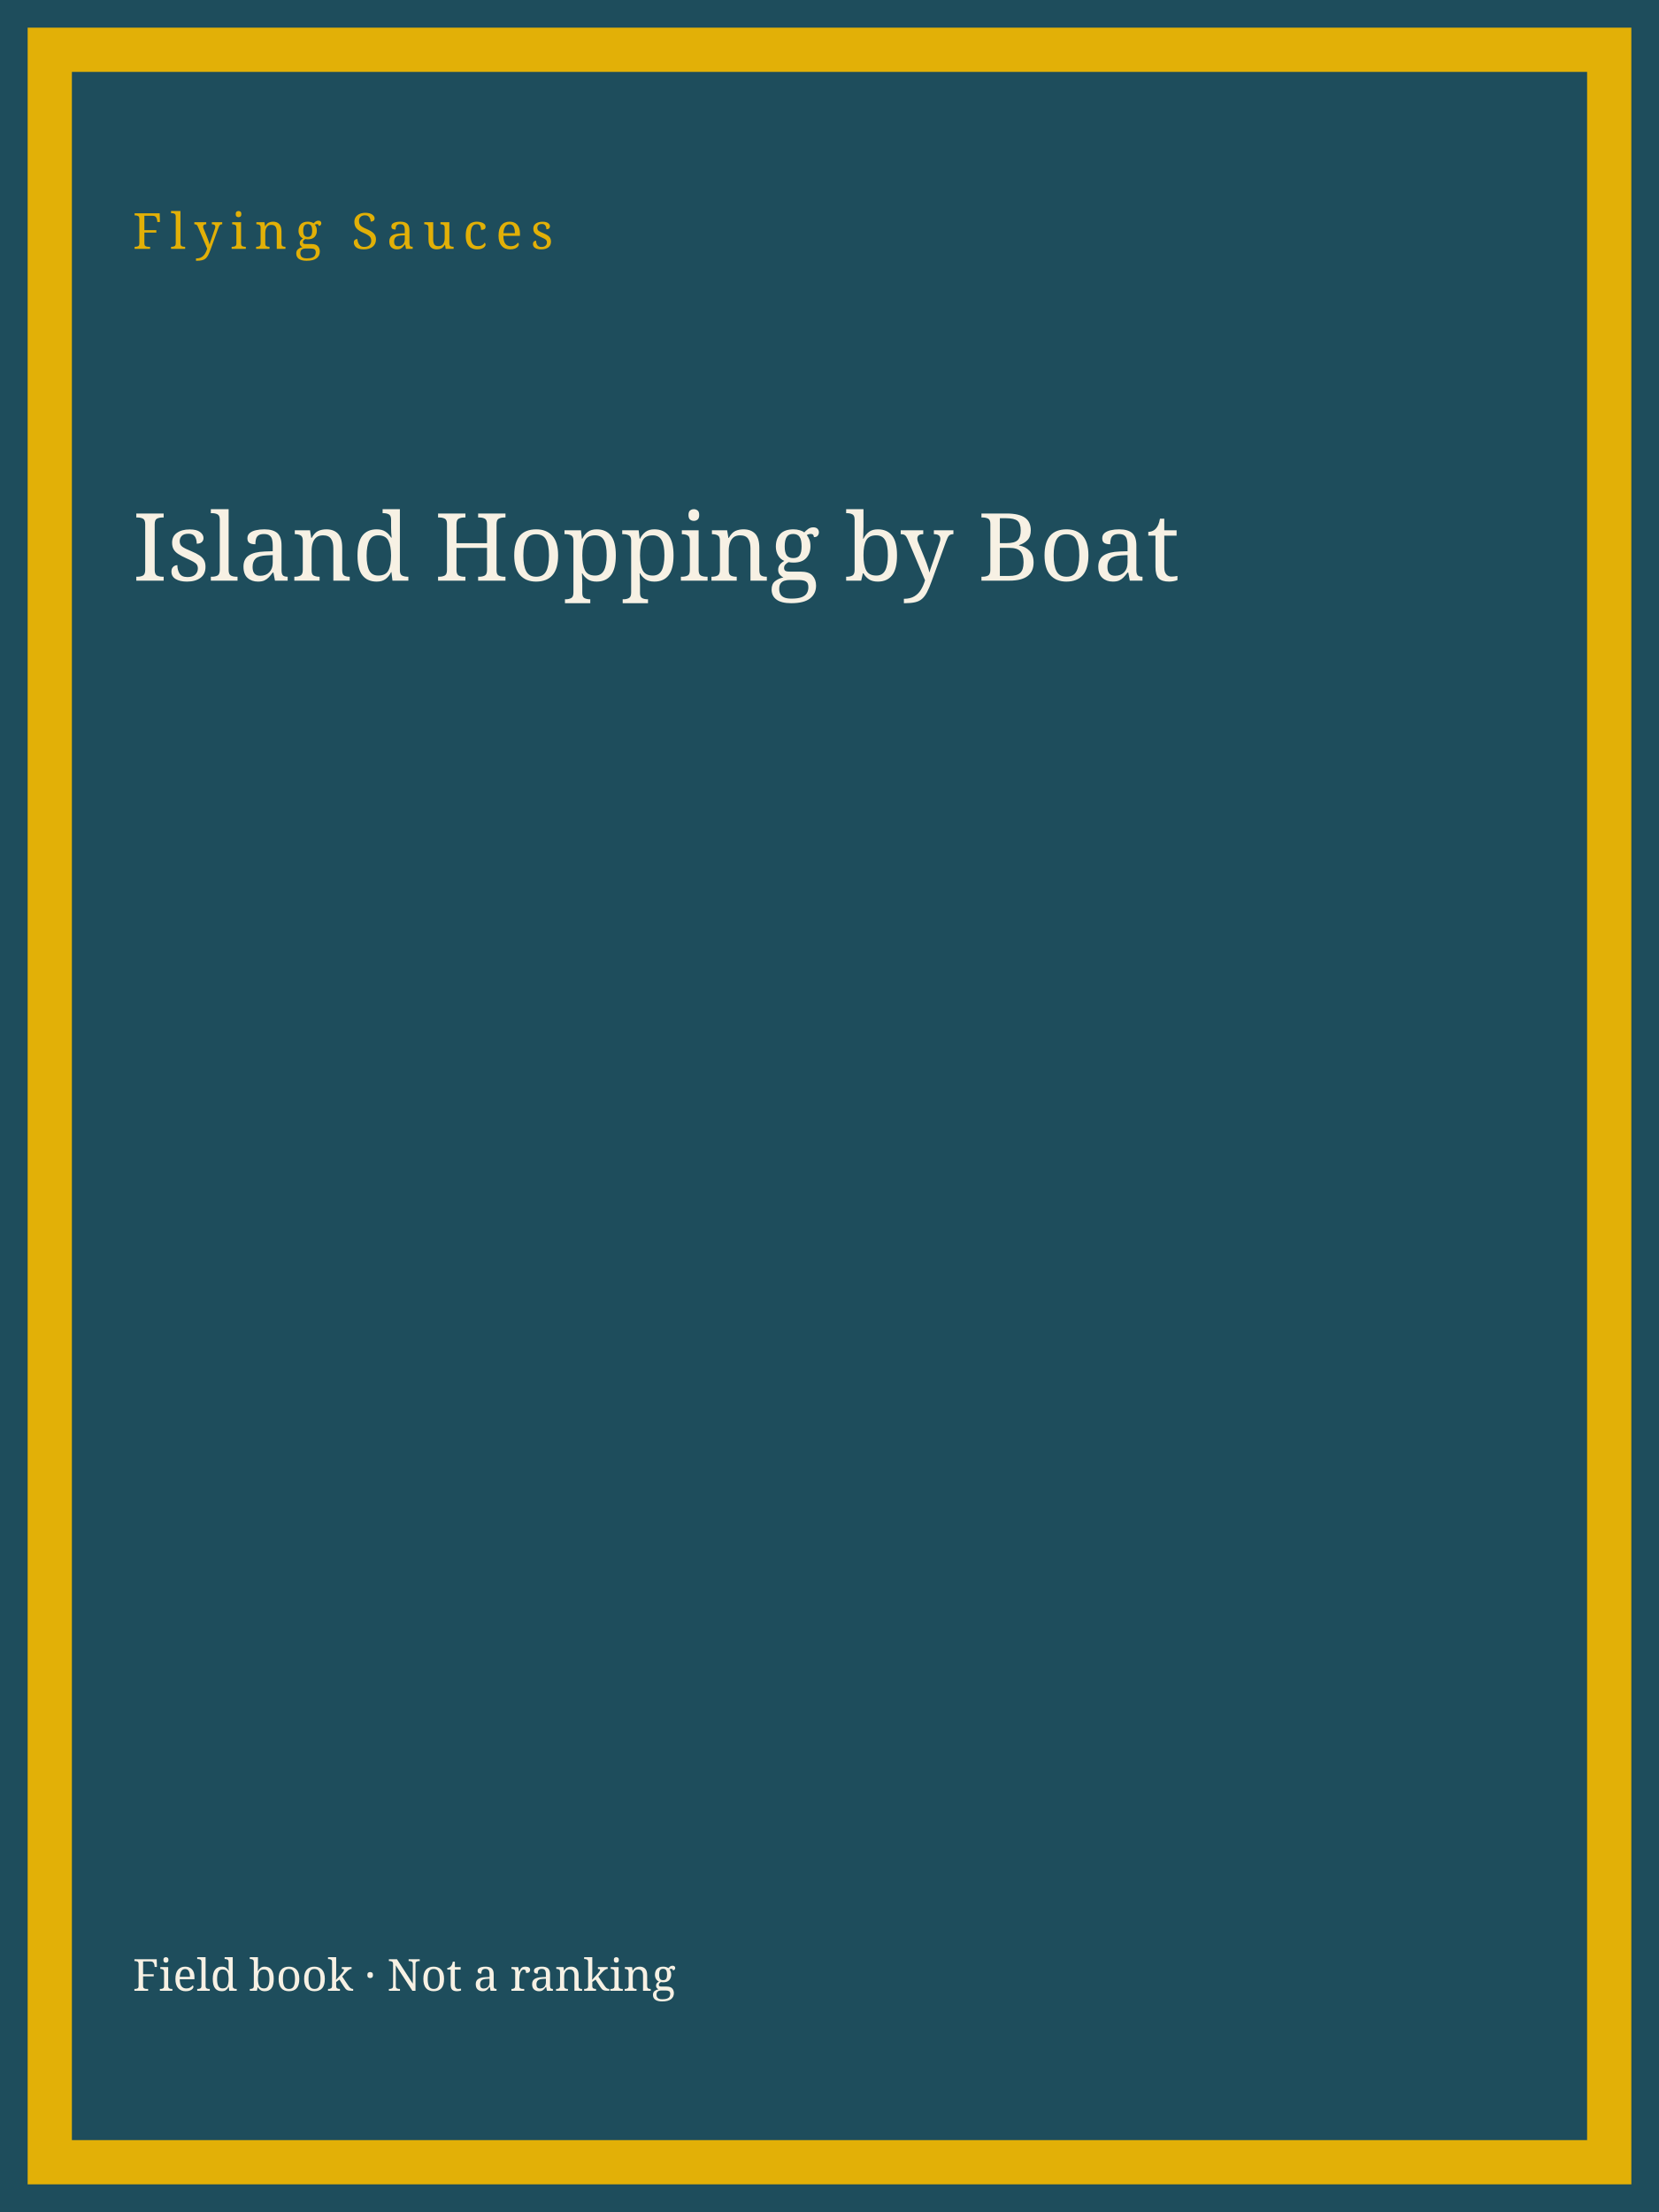
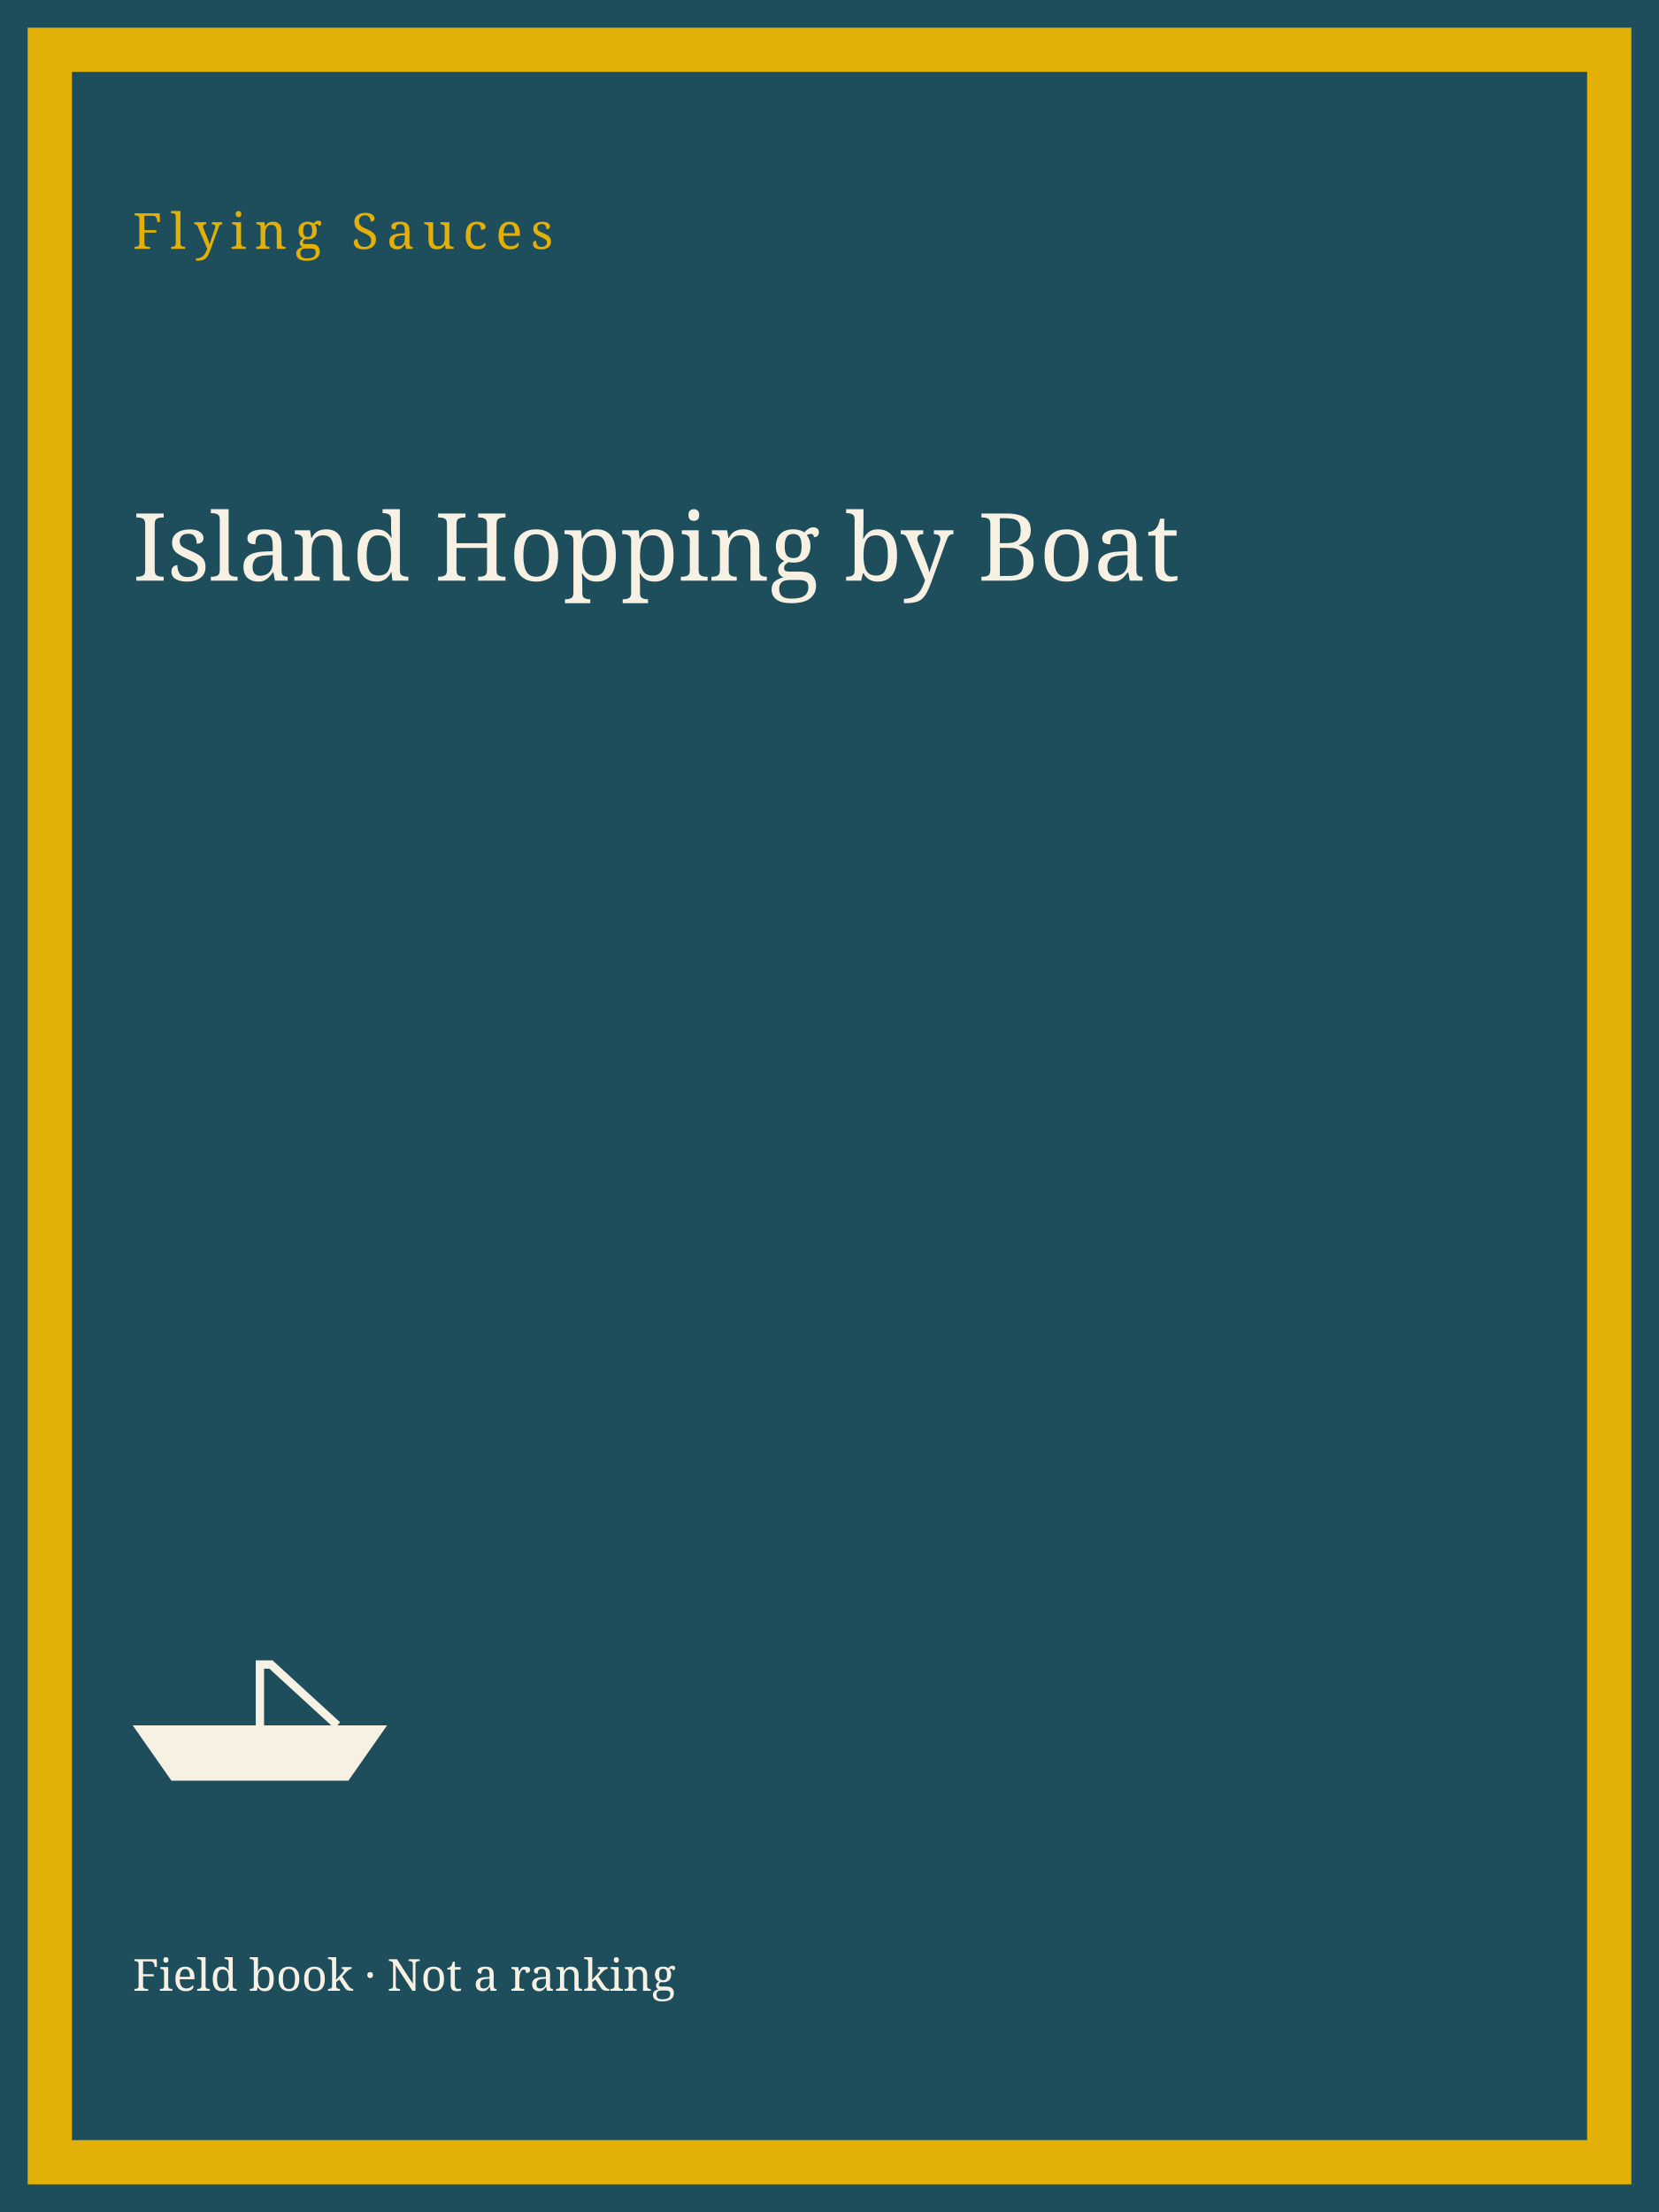
<svg xmlns="http://www.w3.org/2000/svg" viewBox="0 0 600 800">
  <rect width="600" height="800" fill="#1e4d5c" />
  <rect x="18" y="18" width="564" height="764" fill="none" stroke="#e2b007" stroke-width="16" />
  <text x="48" y="90" fill="#e2b007" font-family="Georgia, serif" font-size="18" letter-spacing="3">Flying Sauces</text>
  <text x="48" y="210" fill="#f7f1e4" font-family="Georgia, serif" font-size="34">Island Hopping by Boat</text>
-   <path d="M420 2430h90l-12 18h-66z" fill="#f7f1e4" />
-   <path d="M464 2430v-28h4l24 28" stroke="#f7f1e4" fill="none" stroke-width="3" />
+   <g transform="translate(48, 600)">
+     <g fill="#f7f1e4">
+       <path d="M0 24h92l-14 20H14z" />
+       <path d="M46 24V2h4l24 22" fill="none" stroke="#f7f1e4" stroke-width="3" />
+     </g>
+   </g>
  <text x="48" y="720" fill="#f7f1e4" font-family="Georgia, serif" font-size="16">Field book · Not a ranking</text>
</svg>
